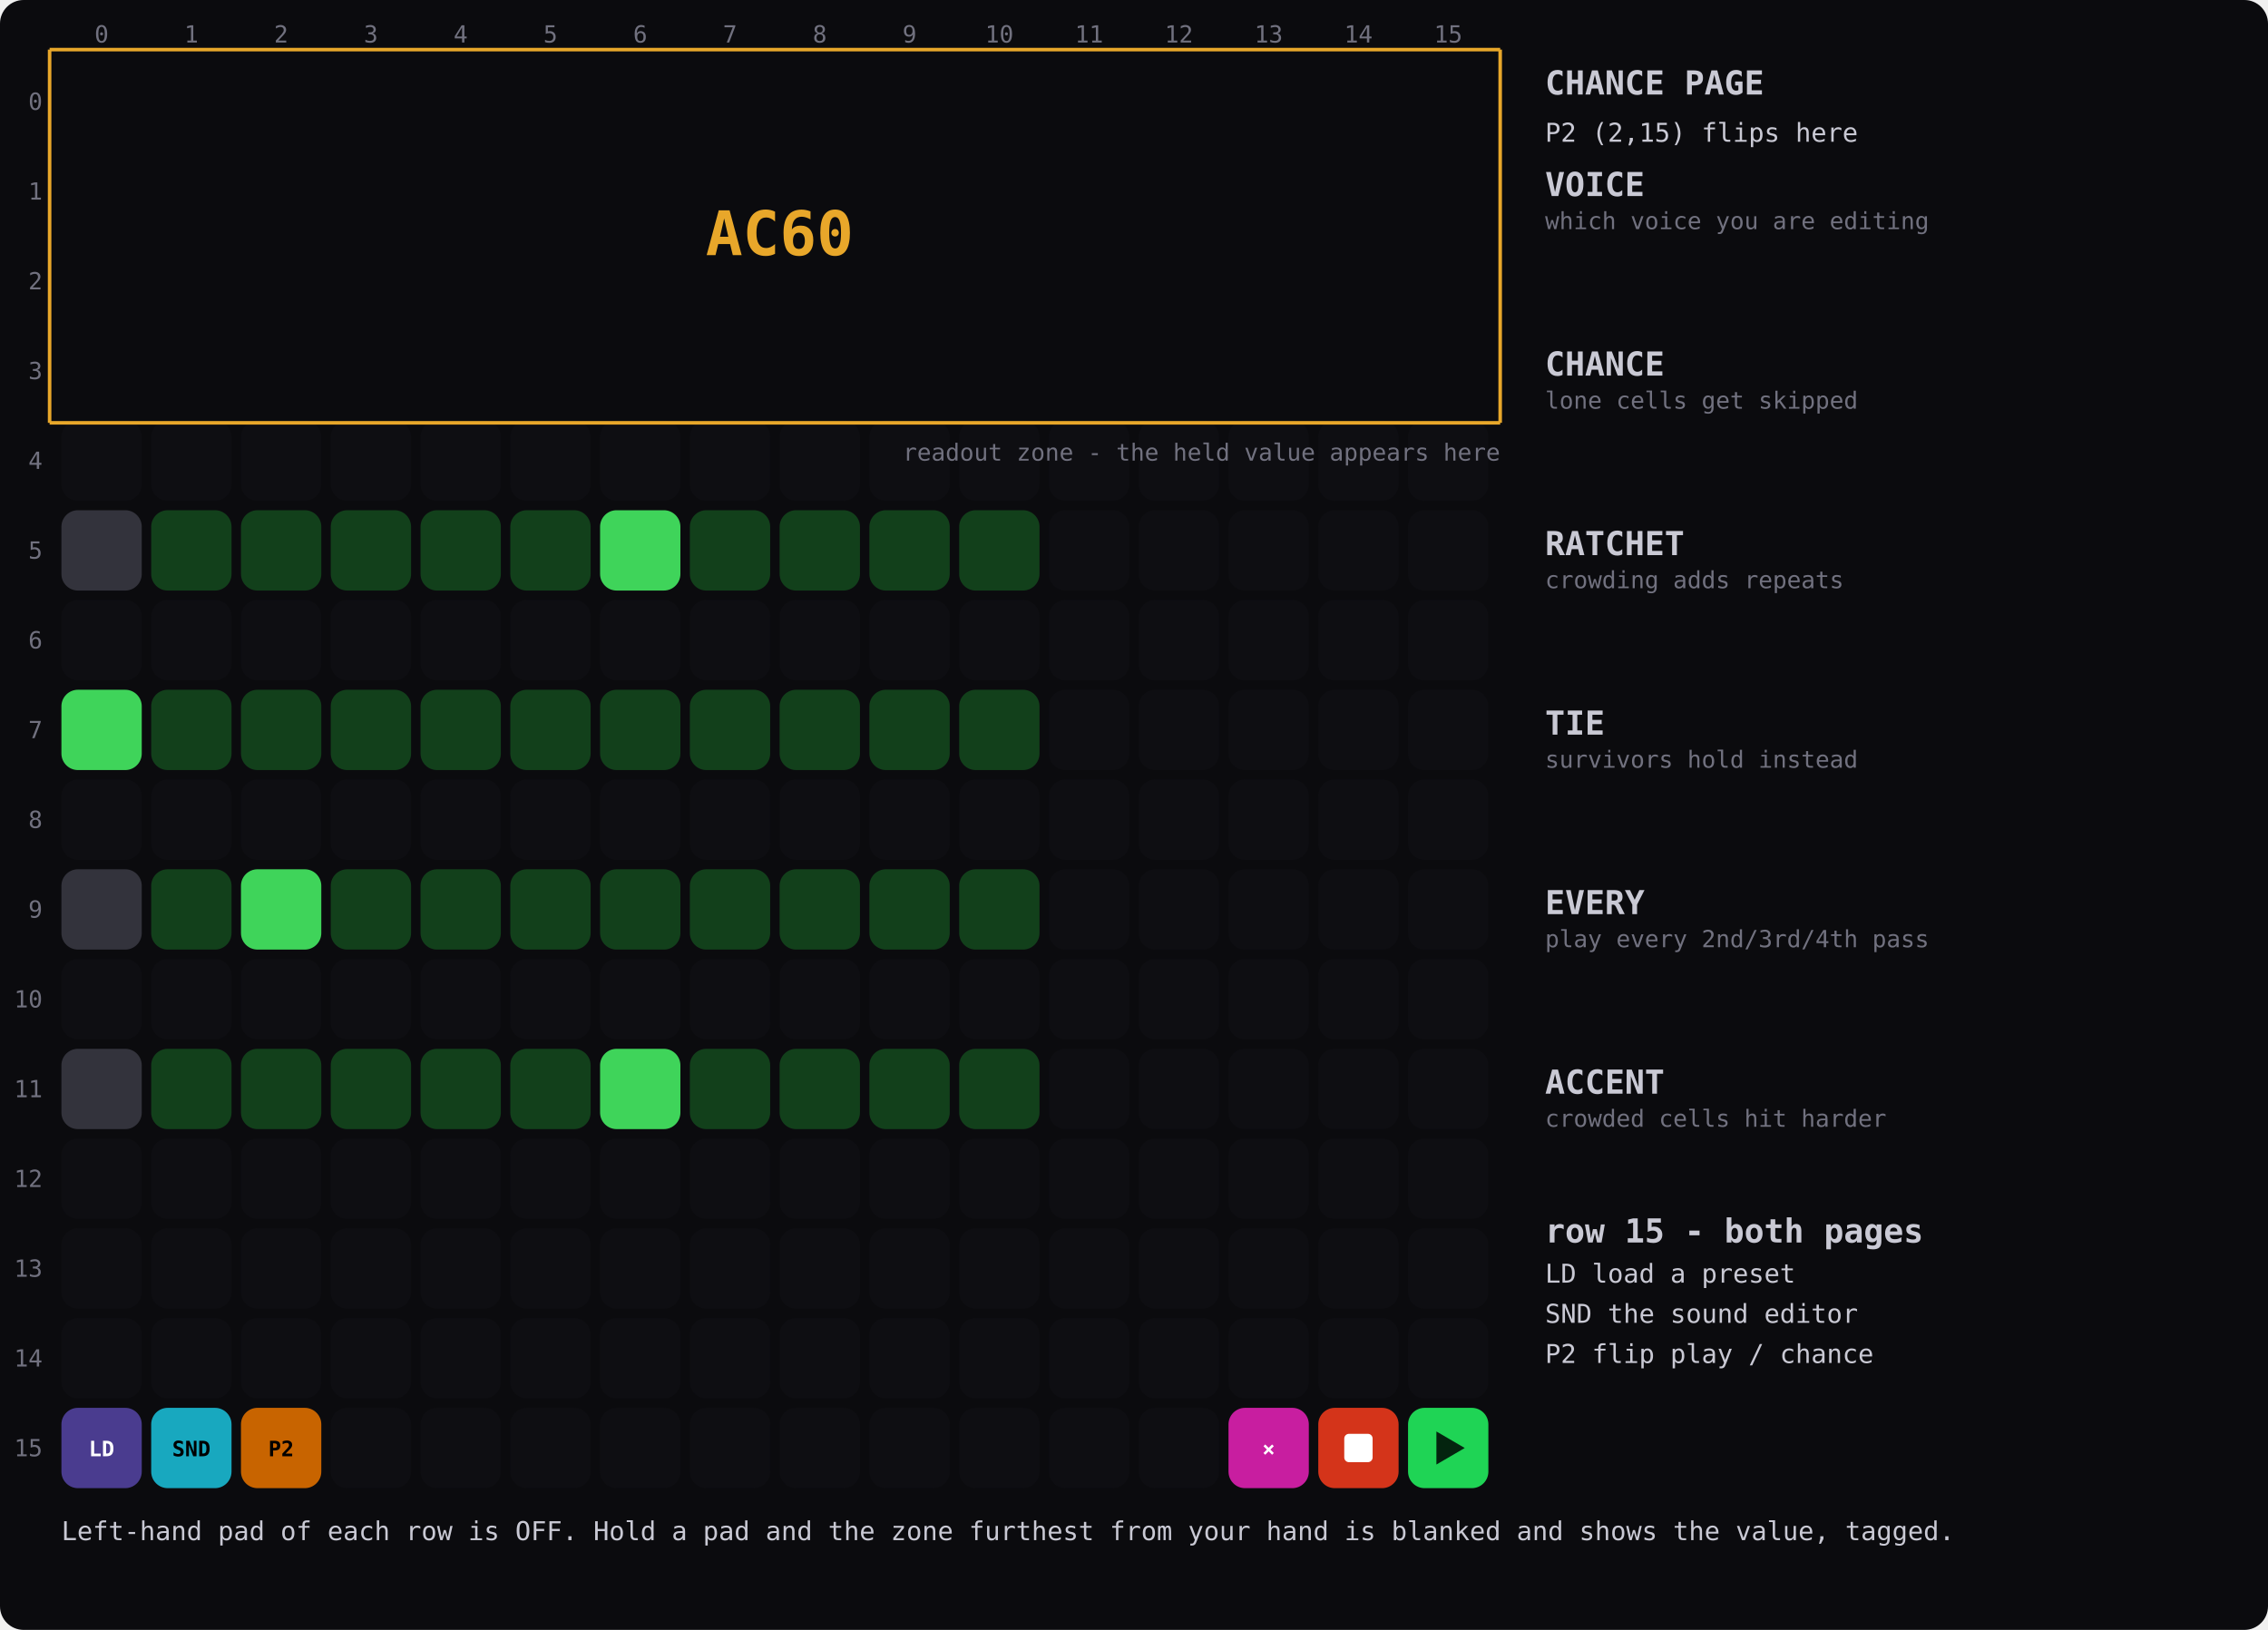
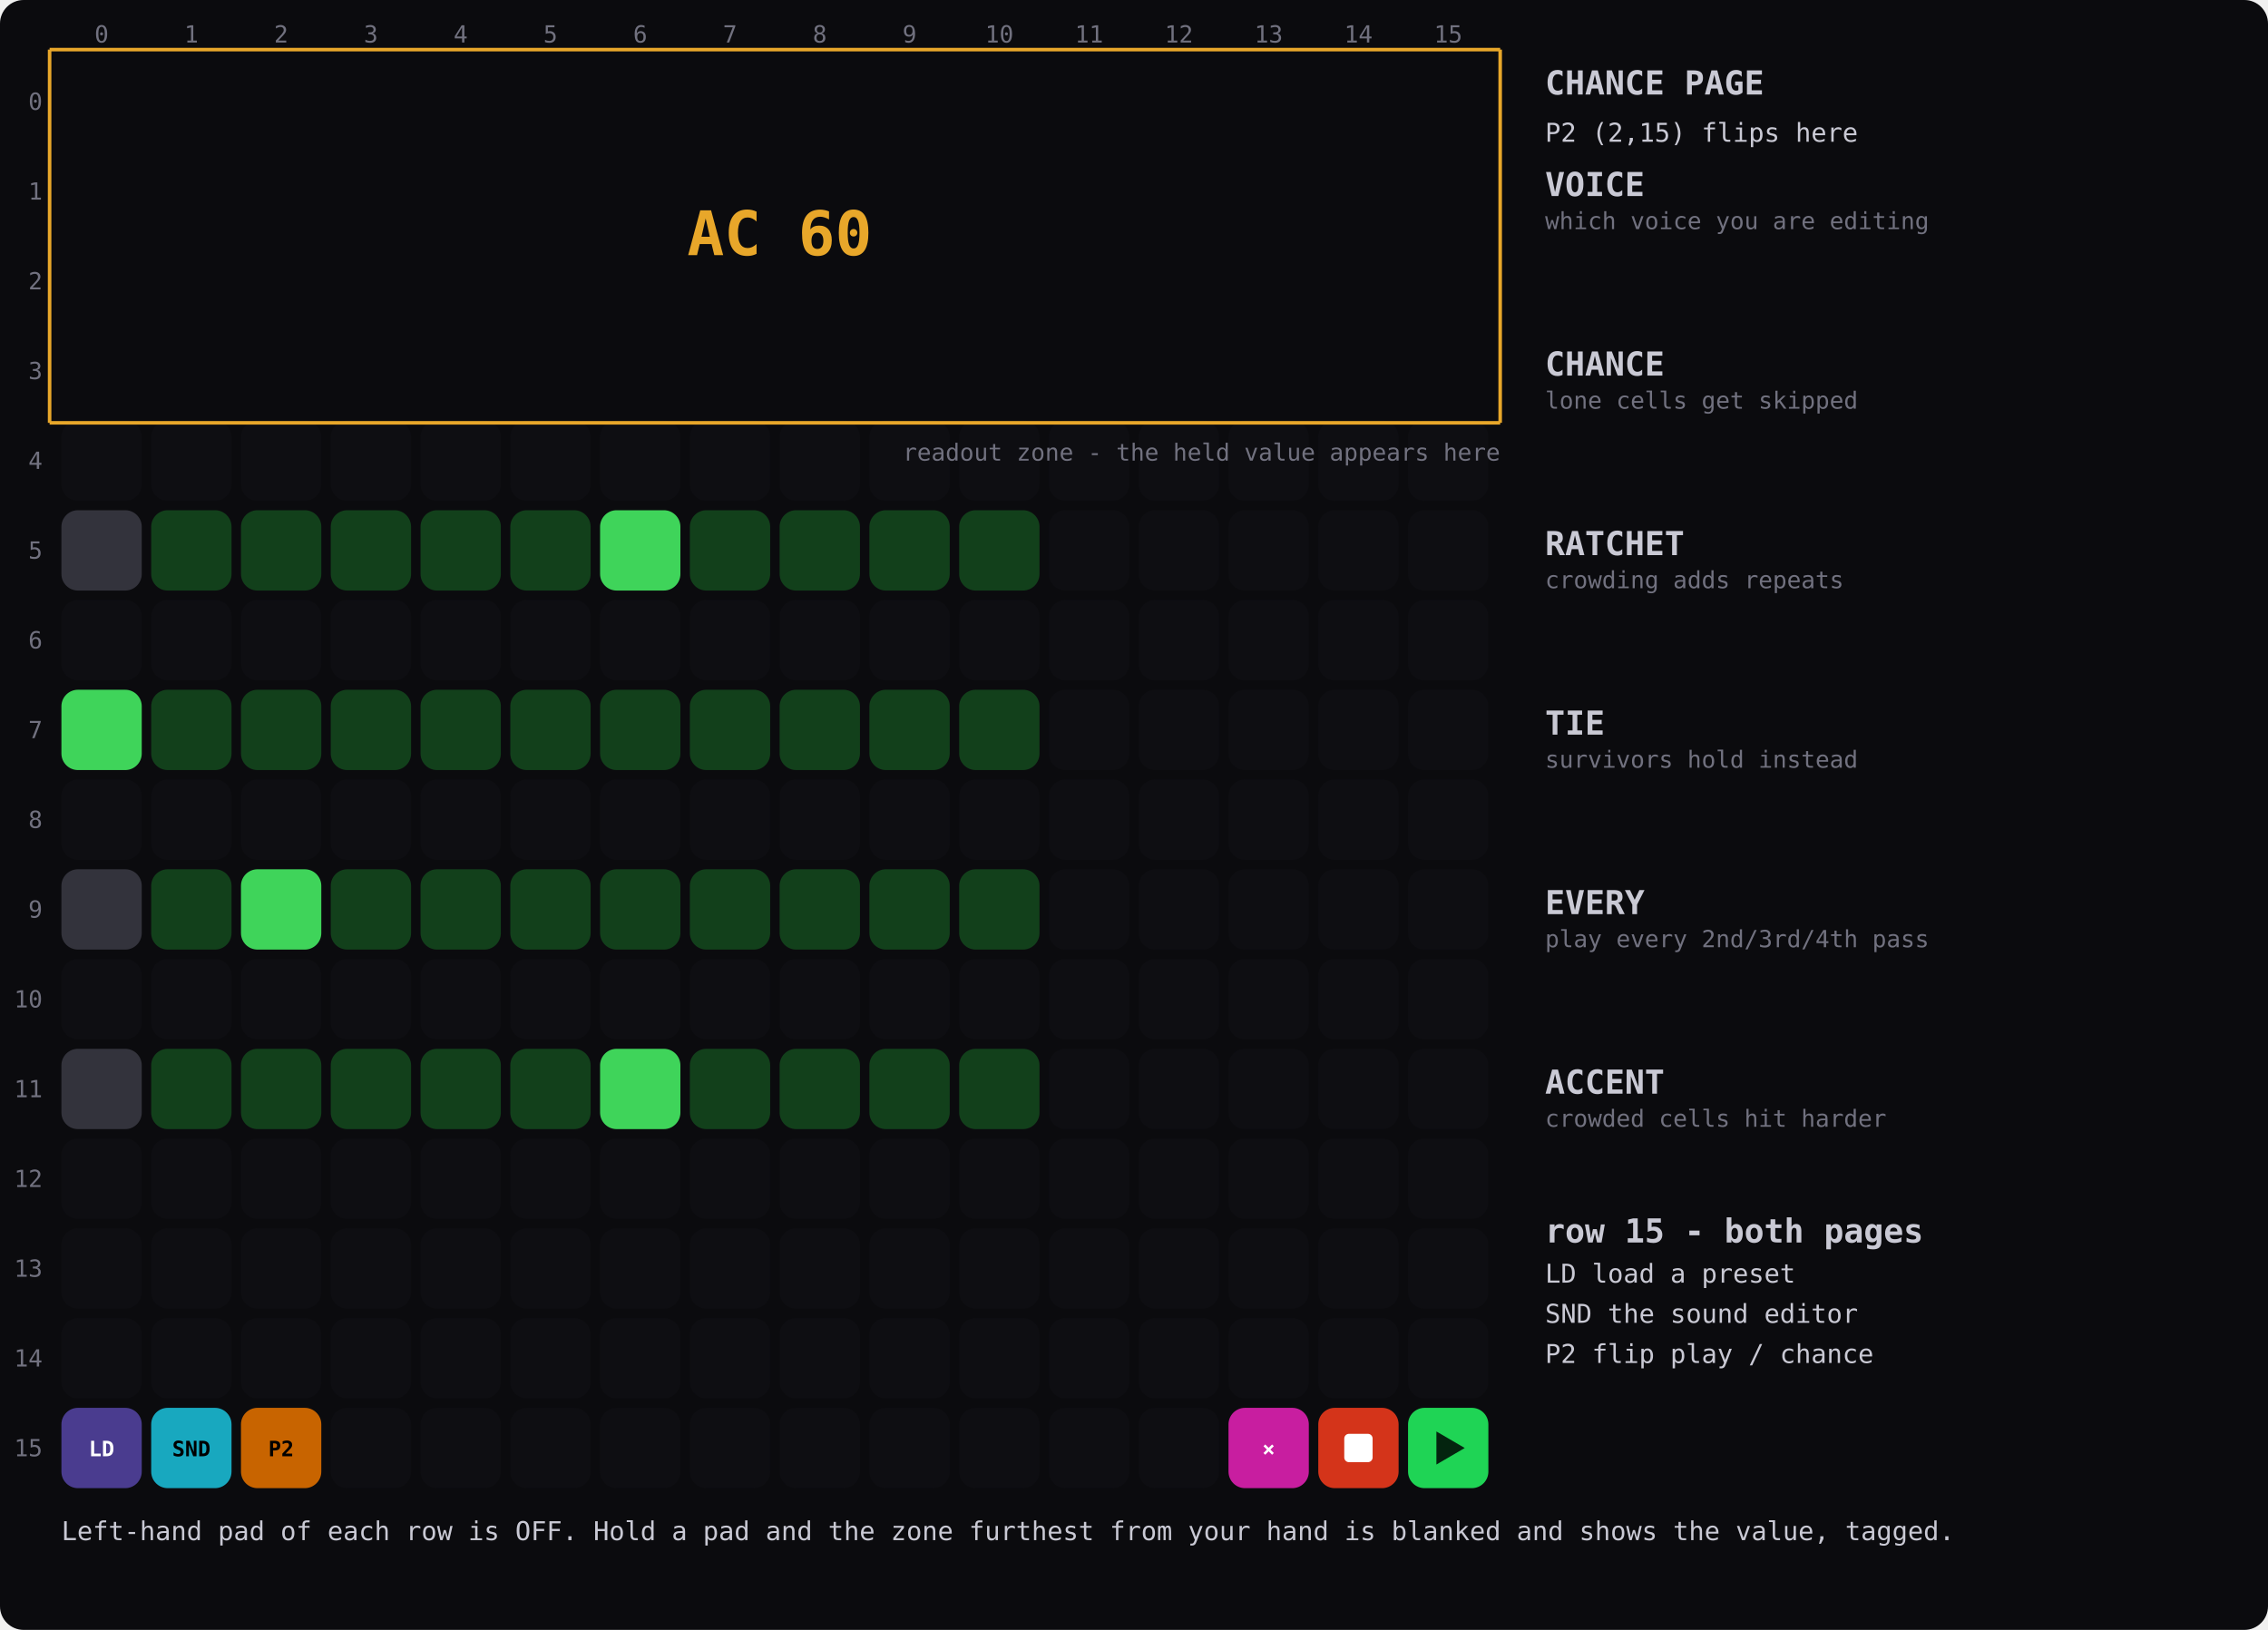
<svg xmlns="http://www.w3.org/2000/svg" width="960" height="690" viewBox="0 0 960 690" role="img" aria-label="plinky-life voice chance page">
  <rect width="960" height="690" rx="10" fill="#0b0b0e" />
  <style>text{font-family:ui-monospace,SFMono-Regular,Menlo,Consolas,monospace}.t{font-size:11px;fill:#c9c9d4}.h{font-size:14px;font-weight:700;fill:#c9c9d4}.k{font-size:10px;fill:#71717f}.p{font-size:9px;font-weight:700}</style>
  <text class="k" x="43.0" y="18" text-anchor="middle">0</text>
  <text class="k" x="18" y="46.5" text-anchor="end">0</text>
  <text class="k" x="81.0" y="18" text-anchor="middle">1</text>
  <text class="k" x="18" y="84.5" text-anchor="end">1</text>
  <text class="k" x="119.0" y="18" text-anchor="middle">2</text>
  <text class="k" x="18" y="122.5" text-anchor="end">2</text>
  <text class="k" x="157.0" y="18" text-anchor="middle">3</text>
  <text class="k" x="18" y="160.5" text-anchor="end">3</text>
  <text class="k" x="195.0" y="18" text-anchor="middle">4</text>
  <text class="k" x="18" y="198.5" text-anchor="end">4</text>
  <text class="k" x="233.0" y="18" text-anchor="middle">5</text>
  <text class="k" x="18" y="236.5" text-anchor="end">5</text>
  <text class="k" x="271.0" y="18" text-anchor="middle">6</text>
  <text class="k" x="18" y="274.5" text-anchor="end">6</text>
  <text class="k" x="309.0" y="18" text-anchor="middle">7</text>
  <text class="k" x="18" y="312.5" text-anchor="end">7</text>
  <text class="k" x="347.0" y="18" text-anchor="middle">8</text>
  <text class="k" x="18" y="350.5" text-anchor="end">8</text>
  <text class="k" x="385.0" y="18" text-anchor="middle">9</text>
  <text class="k" x="18" y="388.5" text-anchor="end">9</text>
  <text class="k" x="423.0" y="18" text-anchor="middle">10</text>
  <text class="k" x="18" y="426.5" text-anchor="end">10</text>
  <text class="k" x="461.0" y="18" text-anchor="middle">11</text>
  <text class="k" x="18" y="464.5" text-anchor="end">11</text>
  <text class="k" x="499.0" y="18" text-anchor="middle">12</text>
  <text class="k" x="18" y="502.5" text-anchor="end">12</text>
  <text class="k" x="537.0" y="18" text-anchor="middle">13</text>
  <text class="k" x="18" y="540.5" text-anchor="end">13</text>
  <text class="k" x="575.0" y="18" text-anchor="middle">14</text>
  <text class="k" x="18" y="578.5" text-anchor="end">14</text>
  <text class="k" x="613.0" y="18" text-anchor="middle">15</text>
  <text class="k" x="18" y="616.5" text-anchor="end">15</text>
  <rect x="26" y="26" width="34" height="34" rx="7" fill="#0e0e12" />
  <rect x="64" y="26" width="34" height="34" rx="7" fill="#0e0e12" />
  <rect x="102" y="26" width="34" height="34" rx="7" fill="#0e0e12" />
  <rect x="140" y="26" width="34" height="34" rx="7" fill="#0e0e12" />
  <rect x="178" y="26" width="34" height="34" rx="7" fill="#0e0e12" />
  <rect x="216" y="26" width="34" height="34" rx="7" fill="#0e0e12" />
  <rect x="254" y="26" width="34" height="34" rx="7" fill="#0e0e12" />
  <rect x="292" y="26" width="34" height="34" rx="7" fill="#0e0e12" />
  <rect x="330" y="26" width="34" height="34" rx="7" fill="#0e0e12" />
  <rect x="368" y="26" width="34" height="34" rx="7" fill="#0e0e12" />
  <rect x="406" y="26" width="34" height="34" rx="7" fill="#0e0e12" />
  <rect x="444" y="26" width="34" height="34" rx="7" fill="#0e0e12" />
  <rect x="482" y="26" width="34" height="34" rx="7" fill="#0e0e12" />
  <rect x="520" y="26" width="34" height="34" rx="7" fill="#0e0e12" />
  <rect x="558" y="26" width="34" height="34" rx="7" fill="#0e0e12" />
  <rect x="596" y="26" width="34" height="34" rx="7" fill="#0e0e12" />
  <rect x="26" y="64" width="34" height="34" rx="7" fill="#4a1414" />
  <rect x="64" y="64" width="34" height="34" rx="7" fill="#3fd45a" />
  <rect x="102" y="64" width="34" height="34" rx="7" fill="#151d4d" />
  <rect x="140" y="64" width="34" height="34" rx="7" fill="#4a3508" />
  <rect x="178" y="64" width="34" height="34" rx="7" fill="#0e0e12" />
  <rect x="216" y="64" width="34" height="34" rx="7" fill="#0e0e12" />
  <rect x="254" y="64" width="34" height="34" rx="7" fill="#0e0e12" />
  <rect x="292" y="64" width="34" height="34" rx="7" fill="#0e0e12" />
  <rect x="330" y="64" width="34" height="34" rx="7" fill="#0e0e12" />
  <rect x="368" y="64" width="34" height="34" rx="7" fill="#0e0e12" />
  <rect x="406" y="64" width="34" height="34" rx="7" fill="#0e0e12" />
  <rect x="444" y="64" width="34" height="34" rx="7" fill="#0e0e12" />
  <rect x="482" y="64" width="34" height="34" rx="7" fill="#0e0e12" />
  <rect x="520" y="64" width="34" height="34" rx="7" fill="#0e0e12" />
  <rect x="558" y="64" width="34" height="34" rx="7" fill="#0e0e12" />
  <rect x="596" y="64" width="34" height="34" rx="7" fill="#0e0e12" />
  <rect x="26" y="102" width="34" height="34" rx="7" fill="#0e0e12" />
  <rect x="64" y="102" width="34" height="34" rx="7" fill="#0e0e12" />
  <rect x="102" y="102" width="34" height="34" rx="7" fill="#0e0e12" />
  <rect x="140" y="102" width="34" height="34" rx="7" fill="#0e0e12" />
  <rect x="178" y="102" width="34" height="34" rx="7" fill="#0e0e12" />
  <rect x="216" y="102" width="34" height="34" rx="7" fill="#0e0e12" />
  <rect x="254" y="102" width="34" height="34" rx="7" fill="#0e0e12" />
  <rect x="292" y="102" width="34" height="34" rx="7" fill="#0e0e12" />
  <rect x="330" y="102" width="34" height="34" rx="7" fill="#0e0e12" />
  <rect x="368" y="102" width="34" height="34" rx="7" fill="#0e0e12" />
  <rect x="406" y="102" width="34" height="34" rx="7" fill="#0e0e12" />
  <rect x="444" y="102" width="34" height="34" rx="7" fill="#0e0e12" />
  <rect x="482" y="102" width="34" height="34" rx="7" fill="#0e0e12" />
  <rect x="520" y="102" width="34" height="34" rx="7" fill="#0e0e12" />
  <rect x="558" y="102" width="34" height="34" rx="7" fill="#0e0e12" />
  <rect x="596" y="102" width="34" height="34" rx="7" fill="#0e0e12" />
  <rect x="26" y="140" width="34" height="34" rx="7" fill="#33333c" />
  <rect x="64" y="140" width="34" height="34" rx="7" fill="#12401b" />
  <rect x="102" y="140" width="34" height="34" rx="7" fill="#12401b" />
  <rect x="140" y="140" width="34" height="34" rx="7" fill="#12401b" />
  <rect x="178" y="140" width="34" height="34" rx="7" fill="#3fd45a" />
  <rect x="216" y="140" width="34" height="34" rx="7" fill="#12401b" />
  <rect x="254" y="140" width="34" height="34" rx="7" fill="#12401b" />
  <rect x="292" y="140" width="34" height="34" rx="7" fill="#12401b" />
  <rect x="330" y="140" width="34" height="34" rx="7" fill="#12401b" />
  <rect x="368" y="140" width="34" height="34" rx="7" fill="#12401b" />
  <rect x="406" y="140" width="34" height="34" rx="7" fill="#12401b" />
  <rect x="444" y="140" width="34" height="34" rx="7" fill="#0e0e12" />
  <rect x="482" y="140" width="34" height="34" rx="7" fill="#0e0e12" />
  <rect x="520" y="140" width="34" height="34" rx="7" fill="#0e0e12" />
  <rect x="558" y="140" width="34" height="34" rx="7" fill="#0e0e12" />
  <rect x="596" y="140" width="34" height="34" rx="7" fill="#0e0e12" />
  <rect x="26" y="178" width="34" height="34" rx="7" fill="#0e0e12" />
  <rect x="64" y="178" width="34" height="34" rx="7" fill="#0e0e12" />
  <rect x="102" y="178" width="34" height="34" rx="7" fill="#0e0e12" />
  <rect x="140" y="178" width="34" height="34" rx="7" fill="#0e0e12" />
  <rect x="178" y="178" width="34" height="34" rx="7" fill="#0e0e12" />
  <rect x="216" y="178" width="34" height="34" rx="7" fill="#0e0e12" />
  <rect x="254" y="178" width="34" height="34" rx="7" fill="#0e0e12" />
  <rect x="292" y="178" width="34" height="34" rx="7" fill="#0e0e12" />
  <rect x="330" y="178" width="34" height="34" rx="7" fill="#0e0e12" />
  <rect x="368" y="178" width="34" height="34" rx="7" fill="#0e0e12" />
  <rect x="406" y="178" width="34" height="34" rx="7" fill="#0e0e12" />
  <rect x="444" y="178" width="34" height="34" rx="7" fill="#0e0e12" />
  <rect x="482" y="178" width="34" height="34" rx="7" fill="#0e0e12" />
  <rect x="520" y="178" width="34" height="34" rx="7" fill="#0e0e12" />
  <rect x="558" y="178" width="34" height="34" rx="7" fill="#0e0e12" />
  <rect x="596" y="178" width="34" height="34" rx="7" fill="#0e0e12" />
  <rect x="26" y="216" width="34" height="34" rx="7" fill="#33333c" />
  <rect x="64" y="216" width="34" height="34" rx="7" fill="#12401b" />
  <rect x="102" y="216" width="34" height="34" rx="7" fill="#12401b" />
  <rect x="140" y="216" width="34" height="34" rx="7" fill="#12401b" />
  <rect x="178" y="216" width="34" height="34" rx="7" fill="#12401b" />
  <rect x="216" y="216" width="34" height="34" rx="7" fill="#12401b" />
  <rect x="254" y="216" width="34" height="34" rx="7" fill="#3fd45a" />
  <rect x="292" y="216" width="34" height="34" rx="7" fill="#12401b" />
  <rect x="330" y="216" width="34" height="34" rx="7" fill="#12401b" />
  <rect x="368" y="216" width="34" height="34" rx="7" fill="#12401b" />
  <rect x="406" y="216" width="34" height="34" rx="7" fill="#12401b" />
  <rect x="444" y="216" width="34" height="34" rx="7" fill="#0e0e12" />
  <rect x="482" y="216" width="34" height="34" rx="7" fill="#0e0e12" />
  <rect x="520" y="216" width="34" height="34" rx="7" fill="#0e0e12" />
  <rect x="558" y="216" width="34" height="34" rx="7" fill="#0e0e12" />
  <rect x="596" y="216" width="34" height="34" rx="7" fill="#0e0e12" />
  <rect x="26" y="254" width="34" height="34" rx="7" fill="#0e0e12" />
  <rect x="64" y="254" width="34" height="34" rx="7" fill="#0e0e12" />
  <rect x="102" y="254" width="34" height="34" rx="7" fill="#0e0e12" />
  <rect x="140" y="254" width="34" height="34" rx="7" fill="#0e0e12" />
  <rect x="178" y="254" width="34" height="34" rx="7" fill="#0e0e12" />
  <rect x="216" y="254" width="34" height="34" rx="7" fill="#0e0e12" />
  <rect x="254" y="254" width="34" height="34" rx="7" fill="#0e0e12" />
  <rect x="292" y="254" width="34" height="34" rx="7" fill="#0e0e12" />
  <rect x="330" y="254" width="34" height="34" rx="7" fill="#0e0e12" />
  <rect x="368" y="254" width="34" height="34" rx="7" fill="#0e0e12" />
  <rect x="406" y="254" width="34" height="34" rx="7" fill="#0e0e12" />
  <rect x="444" y="254" width="34" height="34" rx="7" fill="#0e0e12" />
  <rect x="482" y="254" width="34" height="34" rx="7" fill="#0e0e12" />
  <rect x="520" y="254" width="34" height="34" rx="7" fill="#0e0e12" />
  <rect x="558" y="254" width="34" height="34" rx="7" fill="#0e0e12" />
  <rect x="596" y="254" width="34" height="34" rx="7" fill="#0e0e12" />
  <rect x="26" y="292" width="34" height="34" rx="7" fill="#3fd45a" />
  <rect x="64" y="292" width="34" height="34" rx="7" fill="#12401b" />
  <rect x="102" y="292" width="34" height="34" rx="7" fill="#12401b" />
  <rect x="140" y="292" width="34" height="34" rx="7" fill="#12401b" />
  <rect x="178" y="292" width="34" height="34" rx="7" fill="#12401b" />
  <rect x="216" y="292" width="34" height="34" rx="7" fill="#12401b" />
  <rect x="254" y="292" width="34" height="34" rx="7" fill="#12401b" />
  <rect x="292" y="292" width="34" height="34" rx="7" fill="#12401b" />
  <rect x="330" y="292" width="34" height="34" rx="7" fill="#12401b" />
  <rect x="368" y="292" width="34" height="34" rx="7" fill="#12401b" />
  <rect x="406" y="292" width="34" height="34" rx="7" fill="#12401b" />
  <rect x="444" y="292" width="34" height="34" rx="7" fill="#0e0e12" />
  <rect x="482" y="292" width="34" height="34" rx="7" fill="#0e0e12" />
  <rect x="520" y="292" width="34" height="34" rx="7" fill="#0e0e12" />
  <rect x="558" y="292" width="34" height="34" rx="7" fill="#0e0e12" />
  <rect x="596" y="292" width="34" height="34" rx="7" fill="#0e0e12" />
  <rect x="26" y="330" width="34" height="34" rx="7" fill="#0e0e12" />
  <rect x="64" y="330" width="34" height="34" rx="7" fill="#0e0e12" />
  <rect x="102" y="330" width="34" height="34" rx="7" fill="#0e0e12" />
  <rect x="140" y="330" width="34" height="34" rx="7" fill="#0e0e12" />
  <rect x="178" y="330" width="34" height="34" rx="7" fill="#0e0e12" />
  <rect x="216" y="330" width="34" height="34" rx="7" fill="#0e0e12" />
  <rect x="254" y="330" width="34" height="34" rx="7" fill="#0e0e12" />
  <rect x="292" y="330" width="34" height="34" rx="7" fill="#0e0e12" />
  <rect x="330" y="330" width="34" height="34" rx="7" fill="#0e0e12" />
  <rect x="368" y="330" width="34" height="34" rx="7" fill="#0e0e12" />
  <rect x="406" y="330" width="34" height="34" rx="7" fill="#0e0e12" />
  <rect x="444" y="330" width="34" height="34" rx="7" fill="#0e0e12" />
  <rect x="482" y="330" width="34" height="34" rx="7" fill="#0e0e12" />
  <rect x="520" y="330" width="34" height="34" rx="7" fill="#0e0e12" />
  <rect x="558" y="330" width="34" height="34" rx="7" fill="#0e0e12" />
  <rect x="596" y="330" width="34" height="34" rx="7" fill="#0e0e12" />
  <rect x="26" y="368" width="34" height="34" rx="7" fill="#33333c" />
  <rect x="64" y="368" width="34" height="34" rx="7" fill="#12401b" />
  <rect x="102" y="368" width="34" height="34" rx="7" fill="#3fd45a" />
  <rect x="140" y="368" width="34" height="34" rx="7" fill="#12401b" />
  <rect x="178" y="368" width="34" height="34" rx="7" fill="#12401b" />
  <rect x="216" y="368" width="34" height="34" rx="7" fill="#12401b" />
  <rect x="254" y="368" width="34" height="34" rx="7" fill="#12401b" />
  <rect x="292" y="368" width="34" height="34" rx="7" fill="#12401b" />
  <rect x="330" y="368" width="34" height="34" rx="7" fill="#12401b" />
  <rect x="368" y="368" width="34" height="34" rx="7" fill="#12401b" />
  <rect x="406" y="368" width="34" height="34" rx="7" fill="#12401b" />
  <rect x="444" y="368" width="34" height="34" rx="7" fill="#0e0e12" />
  <rect x="482" y="368" width="34" height="34" rx="7" fill="#0e0e12" />
  <rect x="520" y="368" width="34" height="34" rx="7" fill="#0e0e12" />
  <rect x="558" y="368" width="34" height="34" rx="7" fill="#0e0e12" />
  <rect x="596" y="368" width="34" height="34" rx="7" fill="#0e0e12" />
  <rect x="26" y="406" width="34" height="34" rx="7" fill="#0e0e12" />
  <rect x="64" y="406" width="34" height="34" rx="7" fill="#0e0e12" />
  <rect x="102" y="406" width="34" height="34" rx="7" fill="#0e0e12" />
  <rect x="140" y="406" width="34" height="34" rx="7" fill="#0e0e12" />
  <rect x="178" y="406" width="34" height="34" rx="7" fill="#0e0e12" />
  <rect x="216" y="406" width="34" height="34" rx="7" fill="#0e0e12" />
  <rect x="254" y="406" width="34" height="34" rx="7" fill="#0e0e12" />
  <rect x="292" y="406" width="34" height="34" rx="7" fill="#0e0e12" />
  <rect x="330" y="406" width="34" height="34" rx="7" fill="#0e0e12" />
  <rect x="368" y="406" width="34" height="34" rx="7" fill="#0e0e12" />
  <rect x="406" y="406" width="34" height="34" rx="7" fill="#0e0e12" />
  <rect x="444" y="406" width="34" height="34" rx="7" fill="#0e0e12" />
  <rect x="482" y="406" width="34" height="34" rx="7" fill="#0e0e12" />
  <rect x="520" y="406" width="34" height="34" rx="7" fill="#0e0e12" />
  <rect x="558" y="406" width="34" height="34" rx="7" fill="#0e0e12" />
  <rect x="596" y="406" width="34" height="34" rx="7" fill="#0e0e12" />
  <rect x="26" y="444" width="34" height="34" rx="7" fill="#33333c" />
  <rect x="64" y="444" width="34" height="34" rx="7" fill="#12401b" />
  <rect x="102" y="444" width="34" height="34" rx="7" fill="#12401b" />
  <rect x="140" y="444" width="34" height="34" rx="7" fill="#12401b" />
  <rect x="178" y="444" width="34" height="34" rx="7" fill="#12401b" />
  <rect x="216" y="444" width="34" height="34" rx="7" fill="#12401b" />
  <rect x="254" y="444" width="34" height="34" rx="7" fill="#3fd45a" />
  <rect x="292" y="444" width="34" height="34" rx="7" fill="#12401b" />
  <rect x="330" y="444" width="34" height="34" rx="7" fill="#12401b" />
  <rect x="368" y="444" width="34" height="34" rx="7" fill="#12401b" />
  <rect x="406" y="444" width="34" height="34" rx="7" fill="#12401b" />
  <rect x="444" y="444" width="34" height="34" rx="7" fill="#0e0e12" />
  <rect x="482" y="444" width="34" height="34" rx="7" fill="#0e0e12" />
  <rect x="520" y="444" width="34" height="34" rx="7" fill="#0e0e12" />
  <rect x="558" y="444" width="34" height="34" rx="7" fill="#0e0e12" />
  <rect x="596" y="444" width="34" height="34" rx="7" fill="#0e0e12" />
  <rect x="26" y="482" width="34" height="34" rx="7" fill="#0e0e12" />
  <rect x="64" y="482" width="34" height="34" rx="7" fill="#0e0e12" />
  <rect x="102" y="482" width="34" height="34" rx="7" fill="#0e0e12" />
  <rect x="140" y="482" width="34" height="34" rx="7" fill="#0e0e12" />
  <rect x="178" y="482" width="34" height="34" rx="7" fill="#0e0e12" />
  <rect x="216" y="482" width="34" height="34" rx="7" fill="#0e0e12" />
  <rect x="254" y="482" width="34" height="34" rx="7" fill="#0e0e12" />
  <rect x="292" y="482" width="34" height="34" rx="7" fill="#0e0e12" />
  <rect x="330" y="482" width="34" height="34" rx="7" fill="#0e0e12" />
  <rect x="368" y="482" width="34" height="34" rx="7" fill="#0e0e12" />
  <rect x="406" y="482" width="34" height="34" rx="7" fill="#0e0e12" />
  <rect x="444" y="482" width="34" height="34" rx="7" fill="#0e0e12" />
  <rect x="482" y="482" width="34" height="34" rx="7" fill="#0e0e12" />
  <rect x="520" y="482" width="34" height="34" rx="7" fill="#0e0e12" />
  <rect x="558" y="482" width="34" height="34" rx="7" fill="#0e0e12" />
  <rect x="596" y="482" width="34" height="34" rx="7" fill="#0e0e12" />
  <rect x="26" y="520" width="34" height="34" rx="7" fill="#0e0e12" />
  <rect x="64" y="520" width="34" height="34" rx="7" fill="#0e0e12" />
  <rect x="102" y="520" width="34" height="34" rx="7" fill="#0e0e12" />
  <rect x="140" y="520" width="34" height="34" rx="7" fill="#0e0e12" />
  <rect x="178" y="520" width="34" height="34" rx="7" fill="#0e0e12" />
  <rect x="216" y="520" width="34" height="34" rx="7" fill="#0e0e12" />
  <rect x="254" y="520" width="34" height="34" rx="7" fill="#0e0e12" />
  <rect x="292" y="520" width="34" height="34" rx="7" fill="#0e0e12" />
  <rect x="330" y="520" width="34" height="34" rx="7" fill="#0e0e12" />
  <rect x="368" y="520" width="34" height="34" rx="7" fill="#0e0e12" />
  <rect x="406" y="520" width="34" height="34" rx="7" fill="#0e0e12" />
  <rect x="444" y="520" width="34" height="34" rx="7" fill="#0e0e12" />
  <rect x="482" y="520" width="34" height="34" rx="7" fill="#0e0e12" />
  <rect x="520" y="520" width="34" height="34" rx="7" fill="#0e0e12" />
  <rect x="558" y="520" width="34" height="34" rx="7" fill="#0e0e12" />
  <rect x="596" y="520" width="34" height="34" rx="7" fill="#0e0e12" />
  <rect x="26" y="558" width="34" height="34" rx="7" fill="#0e0e12" />
  <rect x="64" y="558" width="34" height="34" rx="7" fill="#0e0e12" />
  <rect x="102" y="558" width="34" height="34" rx="7" fill="#0e0e12" />
  <rect x="140" y="558" width="34" height="34" rx="7" fill="#0e0e12" />
  <rect x="178" y="558" width="34" height="34" rx="7" fill="#0e0e12" />
  <rect x="216" y="558" width="34" height="34" rx="7" fill="#0e0e12" />
  <rect x="254" y="558" width="34" height="34" rx="7" fill="#0e0e12" />
  <rect x="292" y="558" width="34" height="34" rx="7" fill="#0e0e12" />
  <rect x="330" y="558" width="34" height="34" rx="7" fill="#0e0e12" />
  <rect x="368" y="558" width="34" height="34" rx="7" fill="#0e0e12" />
  <rect x="406" y="558" width="34" height="34" rx="7" fill="#0e0e12" />
  <rect x="444" y="558" width="34" height="34" rx="7" fill="#0e0e12" />
  <rect x="482" y="558" width="34" height="34" rx="7" fill="#0e0e12" />
  <rect x="520" y="558" width="34" height="34" rx="7" fill="#0e0e12" />
  <rect x="558" y="558" width="34" height="34" rx="7" fill="#0e0e12" />
  <rect x="596" y="558" width="34" height="34" rx="7" fill="#0e0e12" />
  <rect x="26" y="596" width="34" height="34" rx="7" fill="#0e0e12" />
  <rect x="64" y="596" width="34" height="34" rx="7" fill="#0e0e12" />
  <rect x="102" y="596" width="34" height="34" rx="7" fill="#0e0e12" />
  <rect x="140" y="596" width="34" height="34" rx="7" fill="#0e0e12" />
  <rect x="178" y="596" width="34" height="34" rx="7" fill="#0e0e12" />
  <rect x="216" y="596" width="34" height="34" rx="7" fill="#0e0e12" />
  <rect x="254" y="596" width="34" height="34" rx="7" fill="#0e0e12" />
  <rect x="292" y="596" width="34" height="34" rx="7" fill="#0e0e12" />
  <rect x="330" y="596" width="34" height="34" rx="7" fill="#0e0e12" />
  <rect x="368" y="596" width="34" height="34" rx="7" fill="#0e0e12" />
  <rect x="406" y="596" width="34" height="34" rx="7" fill="#0e0e12" />
  <rect x="444" y="596" width="34" height="34" rx="7" fill="#0e0e12" />
  <rect x="482" y="596" width="34" height="34" rx="7" fill="#0e0e12" />
  <rect x="26" y="596" width="34" height="34" rx="7" fill="#4a3c8f" />
  <text class="p" x="43.0" y="616.5" text-anchor="middle" fill="#fff">LD</text>
  <rect x="64" y="596" width="34" height="34" rx="7" fill="#18a8bf" />
  <text class="p" x="81.0" y="616.5" text-anchor="middle" fill="#000">SND</text>
  <rect x="102" y="596" width="34" height="34" rx="7" fill="#c86400" />
  <text class="p" x="119.0" y="616.5" text-anchor="middle" fill="#000">P2</text>
  <rect x="520" y="596" width="34" height="34" rx="7" fill="#c81ea0" />
  <text class="p" x="537.0" y="616.5" text-anchor="middle" fill="#fff">×</text>
  <rect x="558" y="596" width="34" height="34" rx="7" fill="#d4341a" />
  <rect x="596" y="596" width="34" height="34" rx="7" fill="#1fd455" />
  <rect x="569" y="607" width="12" height="12" rx="2" fill="#fff" />
  <path d="M608 606 L620 613 L608 620 Z" fill="#04240f" />
  <text class="h" x="654" y="40">CHANCE PAGE</text>
  <text class="t" x="654" y="60">P2 (2,15) flips here</text>
  <text class="h" x="654" y="83.0">VOICE</text>
  <text class="k" x="654" y="97.0">which voice you are editing</text>
  <text class="h" x="654" y="159.0">CHANCE</text>
  <text class="k" x="654" y="173.0">lone cells get skipped</text>
  <text class="h" x="654" y="235.0">RATCHET</text>
  <text class="k" x="654" y="249.0">crowding adds repeats</text>
  <text class="h" x="654" y="311.0">TIE</text>
  <text class="k" x="654" y="325.0">survivors hold instead</text>
  <text class="h" x="654" y="387.0">EVERY</text>
  <text class="k" x="654" y="401.0">play every 2nd/3rd/4th pass</text>
  <text class="h" x="654" y="463.0">ACCENT</text>
  <text class="k" x="654" y="477.0">crowded cells hit harder</text>
  <text class="h" x="654" y="526">row 15 - both pages</text>
  <text class="t" x="654" y="543">LD   load a preset</text>
  <text class="t" x="654" y="560">SND  the sound editor</text>
  <text class="t" x="654" y="577">P2   flip play / chance</text>
  <rect x="24" y="24" width="608" height="152" fill="#0b0b0e" />
  <line x1="21" y1="21" x2="635" y2="21" stroke="#e8a72a" stroke-width="1.5" />
  <line x1="21" y1="179" x2="635" y2="179" stroke="#e8a72a" stroke-width="1.5" />
  <line x1="21" y1="21" x2="21" y2="179" stroke="#e8a72a" stroke-width="1.5" />
  <line x1="635" y1="21" x2="635" y2="179" stroke="#e8a72a" stroke-width="1.5" />
-   <text x="330" y="108" text-anchor="middle" fill="#e8a72a" style="font-size:26px;font-weight:700;font-family:ui-monospace,monospace">AC60</text>
+   <text x="330" y="108" text-anchor="middle" fill="#e8a72a" style="font-size:26px;font-weight:700;font-family:ui-monospace,monospace">AC 60</text>
  <text class="k" x="635" y="195" text-anchor="end" fill="#e8a72a">readout zone - the held value appears here</text>
  <text class="t" x="26" y="652">Left-hand pad of each row is OFF. Hold a pad and the zone furthest from your hand is blanked and shows the value, tagged.</text>
</svg>
